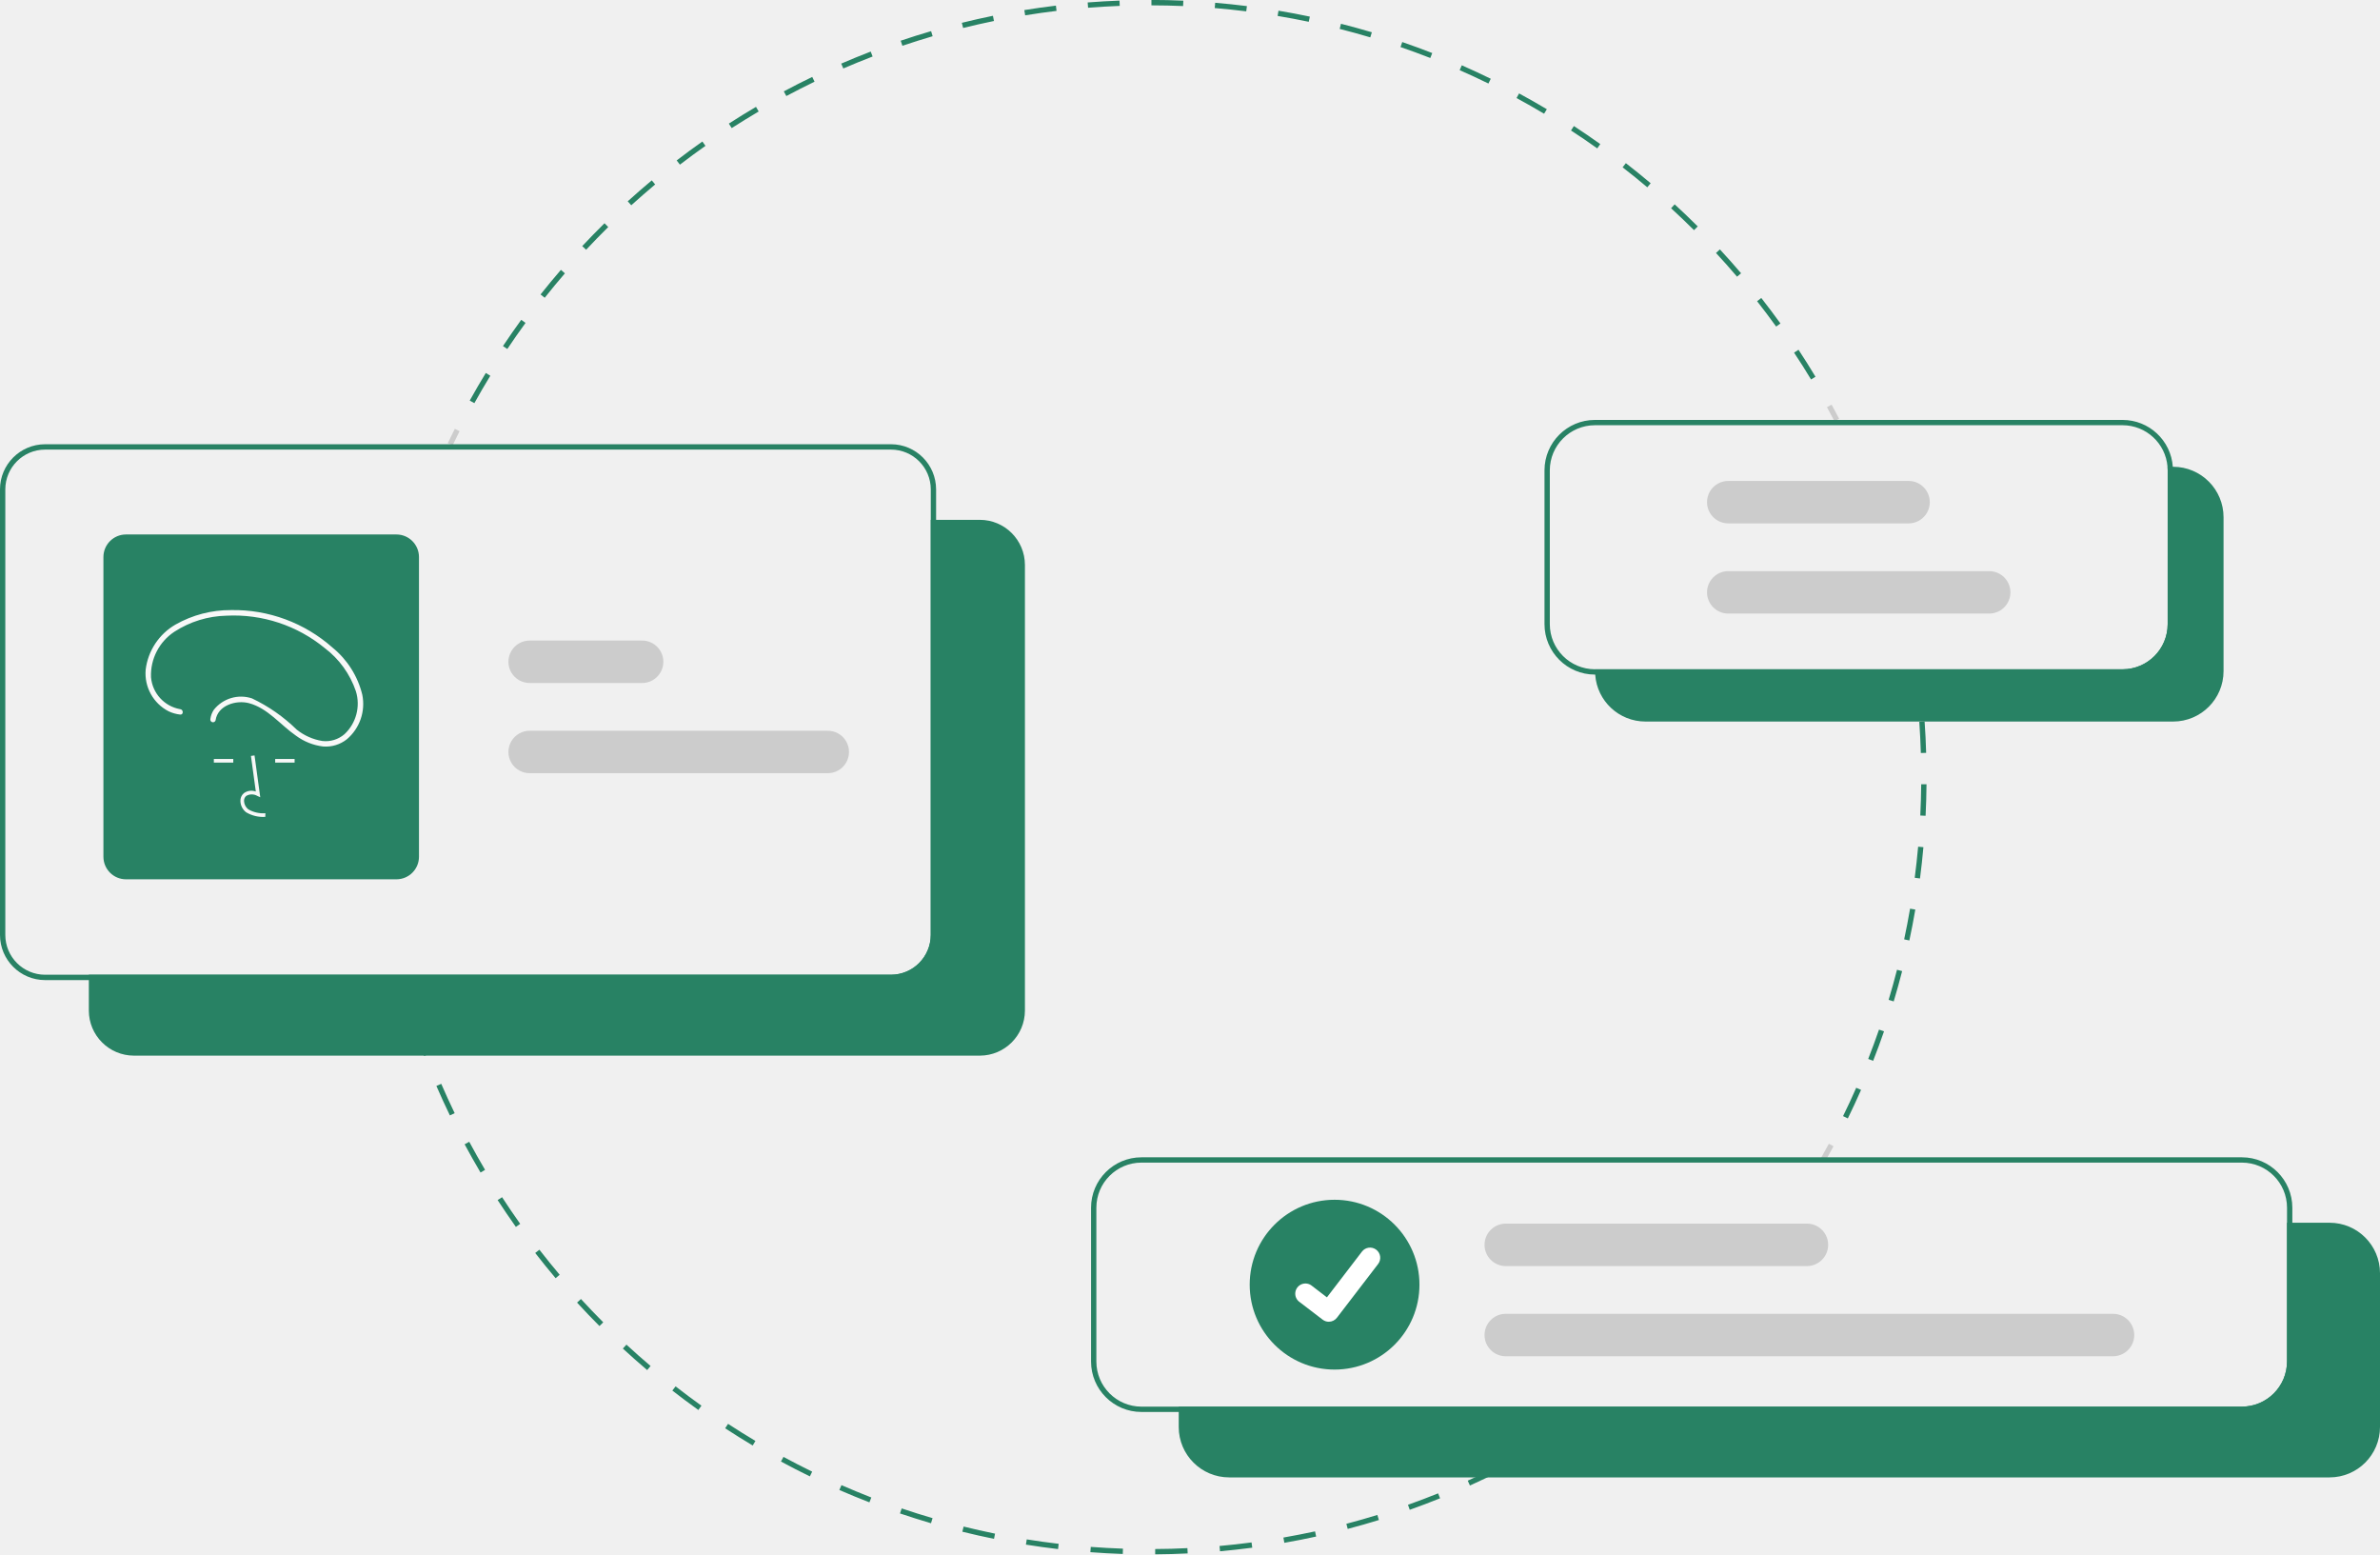
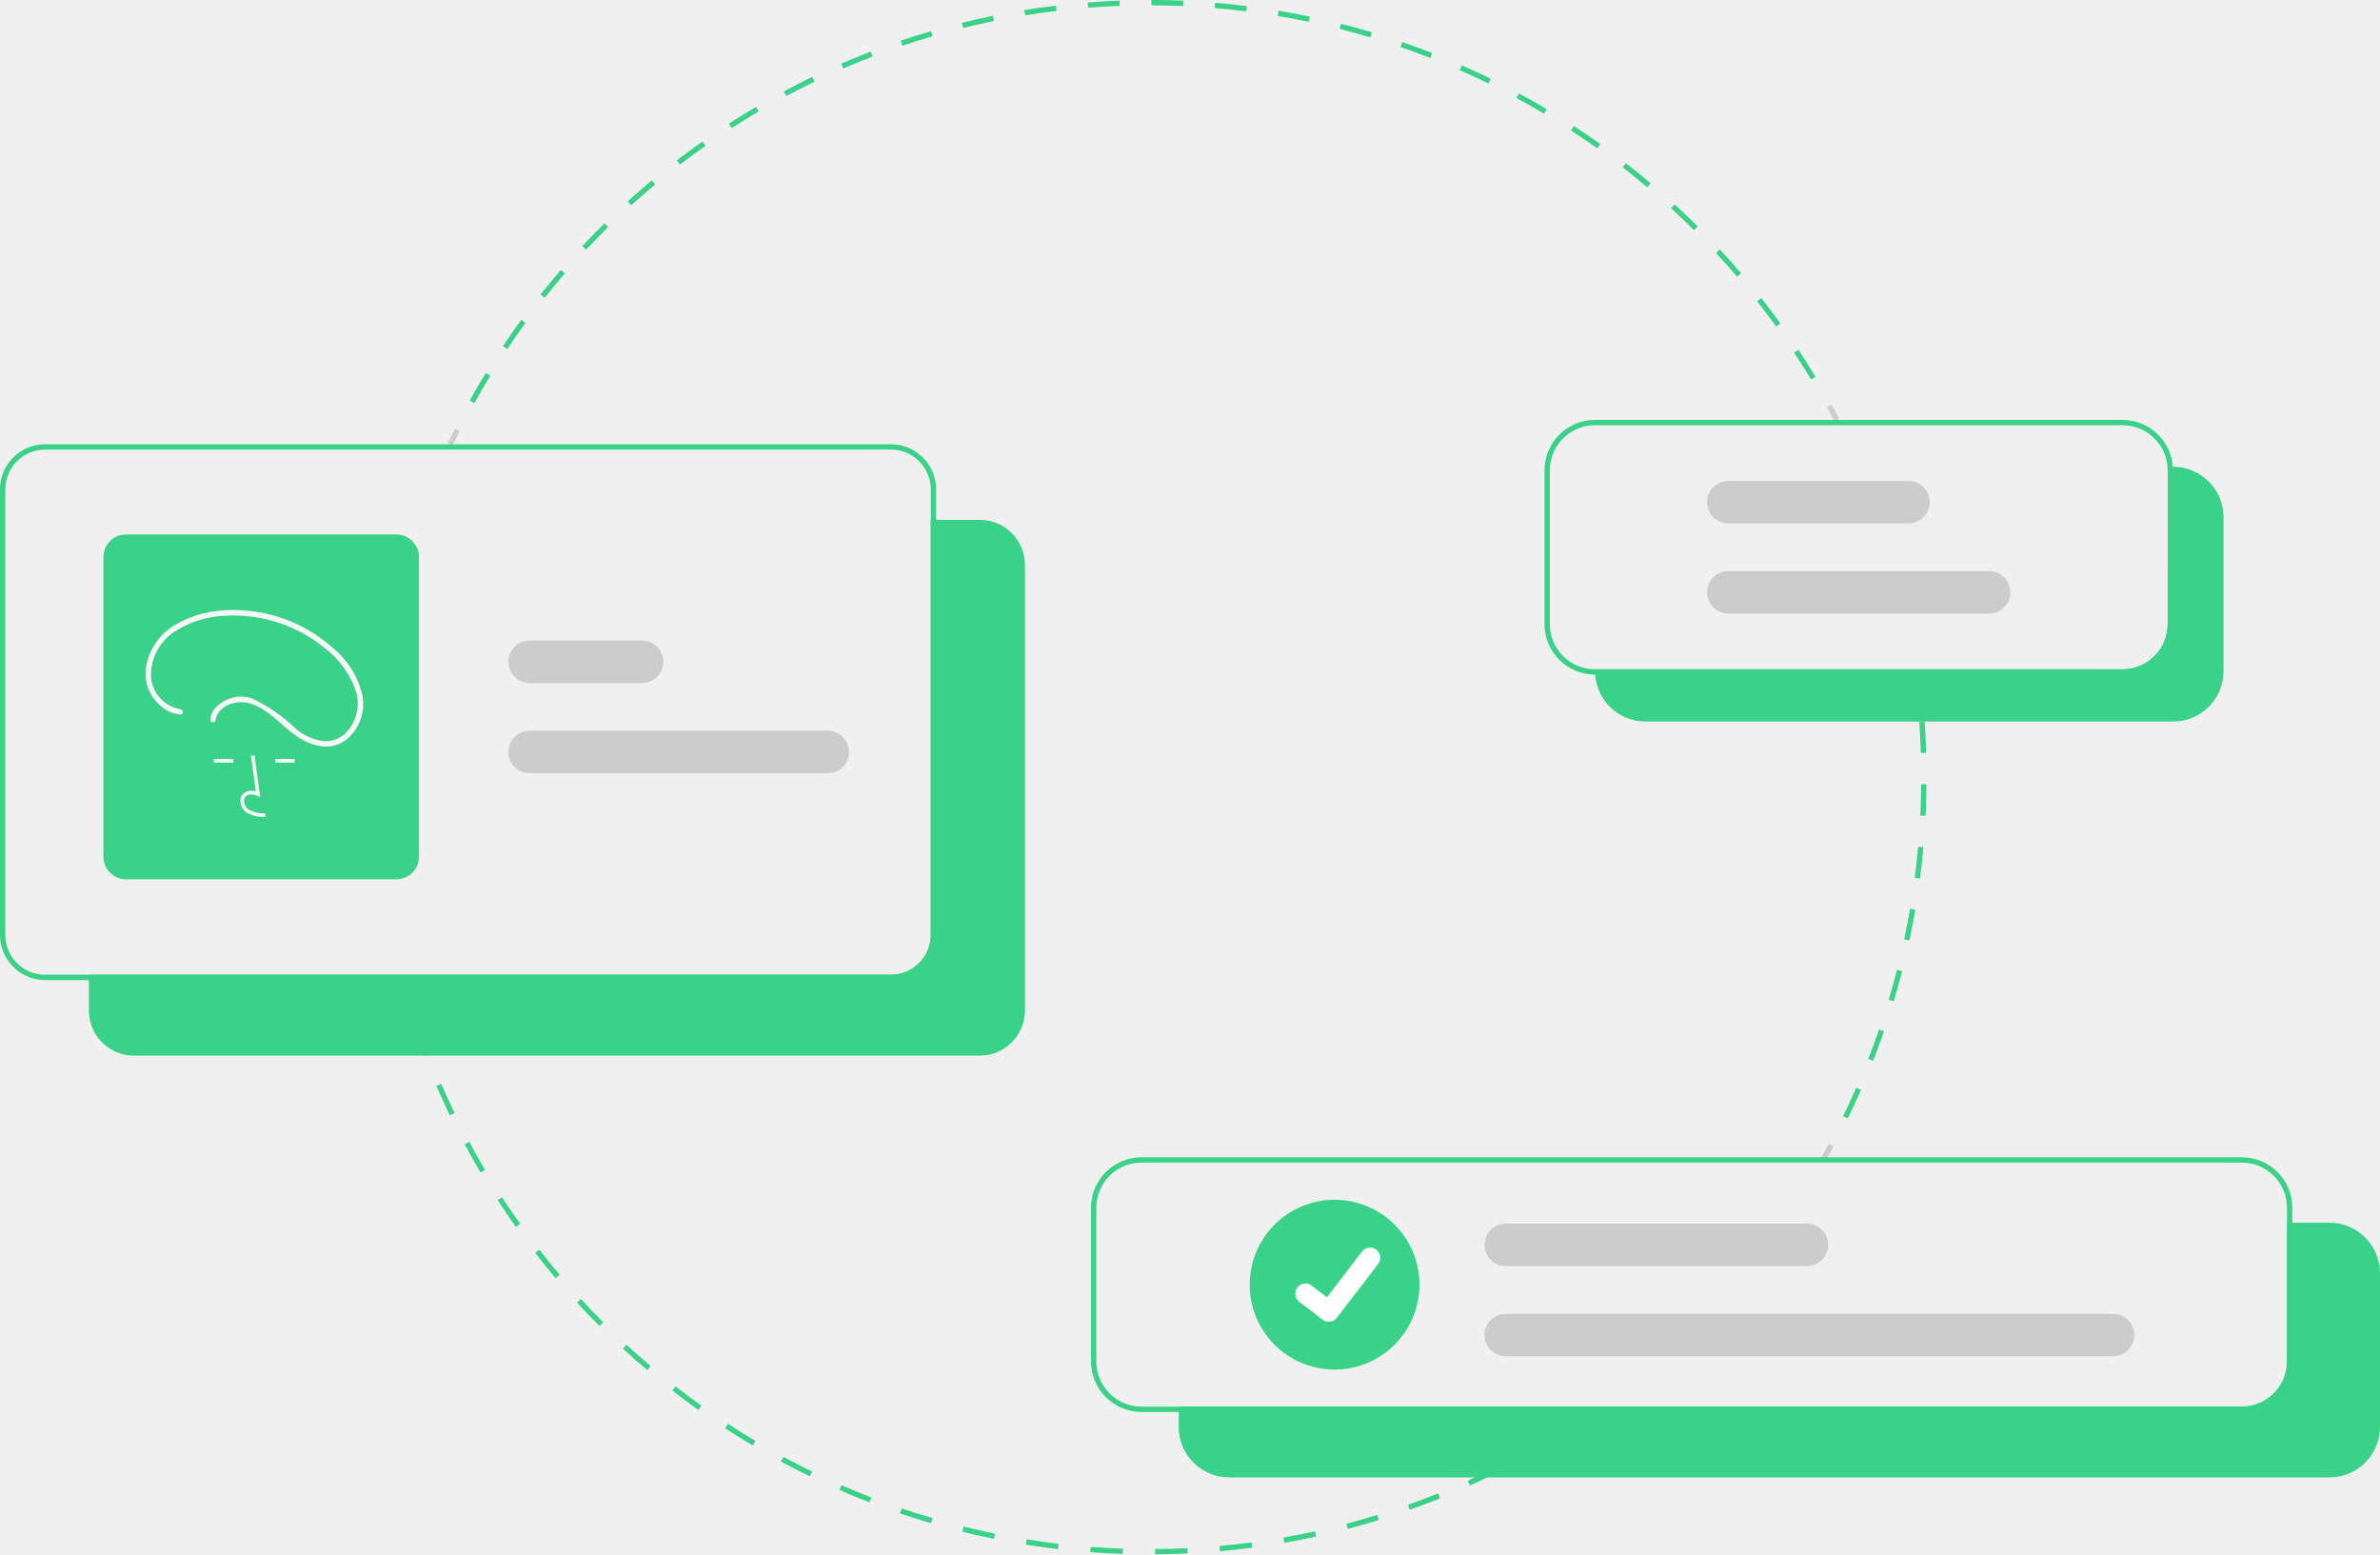
<svg xmlns="http://www.w3.org/2000/svg" width="154.209" height="100.685" viewBox="0 0 154.209 100.685">
  <path d="M747.309,689.009l-.192-.285q.426-.287.846-.582l.2.281Q747.738,688.72,747.309,689.009Z" transform="translate(-644.735 -596.881)" fill="#ccc" />
-   <path d="M355.1,577.324l0-.344c.695,0,1.4-.024,2.088-.058l.017.343C356.508,577.3,355.8,577.319,355.1,577.324ZM353,577.3c-.7-.024-1.4-.062-2.1-.115l.026-.343c.691.052,1.392.09,2.085.114Zm6.3-.175-.031-.342c.69-.062,1.388-.139,2.075-.23l.045.341c-.692.091-1.395.169-2.089.232Zm-10.493-.141c-.695-.081-1.4-.179-2.083-.289l.054-.339c.683.109,1.379.206,2.068.287Zm14.66-.409-.059-.338c.682-.119,1.371-.255,2.049-.4l.073.336c-.682.149-1.376.285-2.063.405Zm-18.811-.254c-.684-.139-1.374-.294-2.051-.462l.082-.334c.673.166,1.358.321,2.037.459Zm22.918-.643-.087-.332c.67-.176,1.345-.369,2.008-.573l.1.328c-.667.206-1.347.4-2.022.577Zm-27-.368c-.67-.2-1.346-.41-2.009-.634l.11-.326c.658.223,1.33.435,2,.63Zm31.02-.871-.115-.324c.653-.232,1.31-.481,1.952-.74l.128.319c-.647.261-1.308.512-1.966.745Zm-35.01-.482c-.652-.252-1.308-.522-1.948-.8l.137-.315c.636.277,1.286.545,1.934.8Zm38.909-1.091-.142-.313c.632-.286,1.266-.59,1.884-.9l.155.307c-.622.314-1.26.619-1.9.908Zm-42.768-.592c-.628-.306-1.258-.629-1.873-.961l.163-.3c.611.33,1.236.651,1.86.955Zm46.522-1.3-.168-.3c.605-.338,1.212-.693,1.8-1.056l.18.293C380.462,570.269,379.852,570.627,379.243,570.967Zm-50.225-.7c-.6-.357-1.2-.732-1.785-1.114l.188-.288c.581.38,1.178.752,1.773,1.106Zm-3.522-2.3c-.567-.406-1.135-.829-1.686-1.259l.211-.271c.547.427,1.111.847,1.674,1.25Zm-3.317-2.586c-.533-.452-1.063-.921-1.575-1.394l.233-.253c.509.47,1.035.935,1.564,1.384Zm-3.09-2.852c-.493-.494-.982-1.005-1.453-1.519l.253-.232c.468.51.954,1.018,1.444,1.509Zm-2.842-3.1c-.449-.533-.894-1.082-1.322-1.634l.272-.211c.425.548.867,1.094,1.313,1.623Zm-2.575-3.321c-.4-.569-.8-1.153-1.181-1.738l.288-.187c.377.581.772,1.161,1.173,1.726Zm-2.289-3.523c-.355-.6-.7-1.216-1.032-1.829l.3-.163c.327.61.672,1.221,1.025,1.817Zm-1.986-3.7c-.3-.627-.6-1.269-.875-1.909l.315-.137c.275.635.567,1.273.869,1.9Zm-1.669-3.851c-.25-.651-.49-1.316-.712-1.976l.326-.11c.221.656.459,1.316.707,1.962Z" transform="translate(-280.251 -476.638)" fill="#288264" />
+   <path d="M355.1,577.324l0-.344c.695,0,1.4-.024,2.088-.058l.017.343C356.508,577.3,355.8,577.319,355.1,577.324ZM353,577.3c-.7-.024-1.4-.062-2.1-.115l.026-.343c.691.052,1.392.09,2.085.114Zm6.3-.175-.031-.342c.69-.062,1.388-.139,2.075-.23l.045.341c-.692.091-1.395.169-2.089.232Zm-10.493-.141c-.695-.081-1.4-.179-2.083-.289l.054-.339c.683.109,1.379.206,2.068.287Zm14.66-.409-.059-.338c.682-.119,1.371-.255,2.049-.4l.073.336c-.682.149-1.376.285-2.063.405Zm-18.811-.254c-.684-.139-1.374-.294-2.051-.462l.082-.334c.673.166,1.358.321,2.037.459Zm22.918-.643-.087-.332c.67-.176,1.345-.369,2.008-.573l.1.328c-.667.206-1.347.4-2.022.577Zm-27-.368c-.67-.2-1.346-.41-2.009-.634l.11-.326c.658.223,1.33.435,2,.63Zm31.02-.871-.115-.324c.653-.232,1.31-.481,1.952-.74l.128.319c-.647.261-1.308.512-1.966.745Zm-35.01-.482c-.652-.252-1.308-.522-1.948-.8l.137-.315c.636.277,1.286.545,1.934.8Zm38.909-1.091-.142-.313c.632-.286,1.266-.59,1.884-.9l.155.307c-.622.314-1.26.619-1.9.908Zm-42.768-.592c-.628-.306-1.258-.629-1.873-.961l.163-.3c.611.33,1.236.651,1.86.955Zm46.522-1.3-.168-.3c.605-.338,1.212-.693,1.8-1.056l.18.293C380.462,570.269,379.852,570.627,379.243,570.967Zm-50.225-.7c-.6-.357-1.2-.732-1.785-1.114l.188-.288c.581.38,1.178.752,1.773,1.106Zm-3.522-2.3c-.567-.406-1.135-.829-1.686-1.259l.211-.271c.547.427,1.111.847,1.674,1.25Zm-3.317-2.586c-.533-.452-1.063-.921-1.575-1.394l.233-.253c.509.47,1.035.935,1.564,1.384Zm-3.09-2.852c-.493-.494-.982-1.005-1.453-1.519l.253-.232c.468.51.954,1.018,1.444,1.509Zm-2.842-3.1c-.449-.533-.894-1.082-1.322-1.634l.272-.211c.425.548.867,1.094,1.313,1.623Zm-2.575-3.321c-.4-.569-.8-1.153-1.181-1.738l.288-.187c.377.581.772,1.161,1.173,1.726Zm-2.289-3.523c-.355-.6-.7-1.216-1.032-1.829l.3-.163c.327.61.672,1.221,1.025,1.817Zm-1.986-3.7c-.3-.627-.6-1.269-.875-1.909l.315-.137c.275.635.567,1.273.869,1.9Zm-1.669-3.851c-.25-.651-.49-1.316-.712-1.976l.326-.11c.221.656.459,1.316.707,1.962Z" transform="translate(-280.251 -476.638)" fill="#3AD289" />
  <path d="M301.982,526.576q-.144-.5-.278-1l.332-.089q.133.5.276.99Z" transform="translate(-275.853 -462.178)" fill="#ccc" />
  <path d="M873.344,412.26q-.057-.511-.124-1.02l.341-.045q.068.512.125,1.027Z" transform="translate(-749.17 -367.52)" fill="#ccc" />
-   <path d="M846.578,454.7l-.309-.151c.3-.6.582-1.221.853-1.836l.315.138C847.164,453.47,846.875,454.091,846.578,454.7Zm1.641-3.73-.32-.125c.245-.625.481-1.264.7-1.9l.325.112c-.221.639-.458,1.283-.706,1.912Zm1.332-3.851-.329-.1c.194-.644.377-1.3.543-1.95l.333.086C849.931,445.808,849.747,446.468,849.552,447.117Zm1.014-3.948-.336-.072c.14-.657.269-1.326.383-1.988l.339.058C850.837,441.835,850.707,442.508,850.566,443.169Zm.689-4.017-.341-.044c.087-.665.161-1.342.221-2.013l.342.031C851.417,437.8,851.342,438.482,851.255,439.152Zm.363-4.06-.343-.017c.033-.67.052-1.351.059-2.024l.344,0c-.006.678-.026,1.363-.059,2.038Zm-.307-4.066c-.021-.672-.055-1.352-.1-2.021l.343-.024c.048.674.083,1.359.1,2.035Z" transform="translate(-726.851 -382.25)" fill="#288264" />
+   <path d="M846.578,454.7l-.309-.151c.3-.6.582-1.221.853-1.836l.315.138C847.164,453.47,846.875,454.091,846.578,454.7Zm1.641-3.73-.32-.125c.245-.625.481-1.264.7-1.9l.325.112c-.221.639-.458,1.283-.706,1.912Zm1.332-3.851-.329-.1c.194-.644.377-1.3.543-1.95l.333.086C849.931,445.808,849.747,446.468,849.552,447.117Zm1.014-3.948-.336-.072c.14-.657.269-1.326.383-1.988l.339.058C850.837,441.835,850.707,442.508,850.566,443.169Zm.689-4.017-.341-.044c.087-.665.161-1.342.221-2.013l.342.031C851.417,437.8,851.342,438.482,851.255,439.152Zm.363-4.06-.343-.017c.033-.67.052-1.351.059-2.024l.344,0c-.006.678-.026,1.363-.059,2.038Zm-.307-4.066c-.021-.672-.055-1.352-.1-2.021l.343-.024c.048.674.083,1.359.1,2.035Z" transform="translate(-726.851 -382.25)" fill="#3AD289" />
  <path d="M838.3,589.291l-.3-.17q.253-.446.5-.9l.3.163Q838.551,588.842,838.3,589.291Z" transform="translate(-720 -514.131)" fill="#ccc" />
  <path d="M320.428,319.742l-.31-.148q.223-.467.455-.929l.307.154Q320.649,319.278,320.428,319.742Z" transform="translate(-291.103 -290.888)" fill="#ccc" />
-   <path d="M328.688,183.119l-.3-.167c.333-.6.683-1.2,1.041-1.787l.293.179C329.366,181.926,329.019,182.523,328.688,183.119Zm86.609-1.534c-.351-.583-.719-1.167-1.1-1.736l.287-.189c.378.573.749,1.161,1.1,1.748Zm-84.47-1.973-.286-.191c.381-.571.78-1.142,1.184-1.7l.278.2c-.4.551-.8,1.118-1.176,1.685Zm82.209-1.454c-.4-.553-.813-1.105-1.234-1.641l.27-.212c.423.54.841,1.1,1.242,1.652Zm-79.79-1.866-.269-.214c.427-.538.87-1.074,1.318-1.593l.26.225c-.445.516-.885,1.048-1.309,1.583Zm77.256-1.365c-.442-.519-.9-1.036-1.364-1.535l.252-.233c.466.5.927,1.023,1.373,1.546Zm-74.574-1.746-.251-.235c.469-.5.954-1,1.444-1.48l.241.245C336.877,172.191,336.394,172.686,335.929,173.183Zm71.785-1.268c-.483-.481-.982-.958-1.485-1.419l.232-.253c.506.464,1.009.945,1.495,1.429ZM338.855,170.3l-.231-.255c.508-.461,1.033-.917,1.559-1.357l.22.264C339.881,169.391,339.36,169.844,338.855,170.3Zm65.832-1.163c-.521-.44-1.058-.875-1.6-1.293l.211-.271c.542.421,1.082.859,1.607,1.3Zm-62.681-1.469-.209-.272c.544-.418,1.1-.83,1.665-1.225l.2.281c-.557.393-1.114.8-1.654,1.217Zm59.437-1.052c-.555-.4-1.126-.786-1.7-1.159l.188-.288c.575.375,1.149.768,1.708,1.167ZM345.362,165.3l-.186-.289c.576-.372,1.168-.737,1.759-1.085l.174.3C346.522,164.573,345.934,164.936,345.362,165.3ZM398,164.371c-.585-.349-1.186-.691-1.786-1.016l.164-.3c.6.327,1.209.671,1.8,1.023ZM348.9,163.223l-.162-.3c.605-.324,1.225-.639,1.842-.936l.149.309c-.613.3-1.228.609-1.829.93Zm45.493-.809c-.614-.3-1.241-.592-1.864-.865l.138-.315c.627.276,1.259.569,1.877.871Zm-41.8-.974-.136-.315c.629-.272,1.272-.535,1.912-.781l.123.321C353.858,160.908,353.219,161.169,352.594,161.439Zm38.034-.679c-.635-.248-1.285-.487-1.93-.709l.112-.325c.65.223,1.3.464,1.943.713Zm-34.206-.794-.11-.326c.65-.22,1.313-.428,1.97-.62l.1.33c-.652.191-1.31.4-1.956.616Zm30.317-.543c-.654-.195-1.321-.379-1.983-.547l.084-.333c.666.169,1.338.354,2,.55Zm-26.382-.608-.083-.334c.666-.165,1.343-.318,2.013-.455l.069.337c-.666.136-1.338.288-2,.452Zm22.395-.4c-.665-.14-1.344-.267-2.018-.38l.057-.339c.679.113,1.362.242,2.032.383Zm-18.375-.42-.055-.339c.677-.11,1.366-.207,2.047-.288l.041.341c-.677.081-1.361.178-2.033.287Zm14.325-.257c-.675-.084-1.362-.156-2.042-.213l.029-.342c.685.057,1.377.129,2.056.215Zm-10.248-.233-.027-.343c.684-.054,1.378-.094,2.064-.12l.013.343c-.681.026-1.371.066-2.05.12Zm6.157-.11c-.68-.029-1.371-.045-2.053-.046V157c.686,0,1.382.017,2.067.047Z" transform="translate(-297.952 -157.004)" fill="#288264" />
+   <path d="M328.688,183.119l-.3-.167c.333-.6.683-1.2,1.041-1.787l.293.179C329.366,181.926,329.019,182.523,328.688,183.119Zm86.609-1.534c-.351-.583-.719-1.167-1.1-1.736l.287-.189c.378.573.749,1.161,1.1,1.748Zm-84.47-1.973-.286-.191c.381-.571.78-1.142,1.184-1.7l.278.2c-.4.551-.8,1.118-1.176,1.685Zm82.209-1.454c-.4-.553-.813-1.105-1.234-1.641l.27-.212c.423.54.841,1.1,1.242,1.652Zm-79.79-1.866-.269-.214c.427-.538.87-1.074,1.318-1.593l.26.225c-.445.516-.885,1.048-1.309,1.583Zm77.256-1.365c-.442-.519-.9-1.036-1.364-1.535l.252-.233c.466.5.927,1.023,1.373,1.546Zm-74.574-1.746-.251-.235c.469-.5.954-1,1.444-1.48l.241.245C336.877,172.191,336.394,172.686,335.929,173.183Zm71.785-1.268c-.483-.481-.982-.958-1.485-1.419l.232-.253c.506.464,1.009.945,1.495,1.429ZM338.855,170.3l-.231-.255c.508-.461,1.033-.917,1.559-1.357l.22.264C339.881,169.391,339.36,169.844,338.855,170.3Zm65.832-1.163c-.521-.44-1.058-.875-1.6-1.293l.211-.271c.542.421,1.082.859,1.607,1.3Zm-62.681-1.469-.209-.272c.544-.418,1.1-.83,1.665-1.225l.2.281c-.557.393-1.114.8-1.654,1.217Zm59.437-1.052c-.555-.4-1.126-.786-1.7-1.159l.188-.288c.575.375,1.149.768,1.708,1.167ZM345.362,165.3l-.186-.289c.576-.372,1.168-.737,1.759-1.085l.174.3C346.522,164.573,345.934,164.936,345.362,165.3ZM398,164.371c-.585-.349-1.186-.691-1.786-1.016l.164-.3c.6.327,1.209.671,1.8,1.023ZM348.9,163.223l-.162-.3c.605-.324,1.225-.639,1.842-.936l.149.309c-.613.3-1.228.609-1.829.93Zm45.493-.809c-.614-.3-1.241-.592-1.864-.865l.138-.315c.627.276,1.259.569,1.877.871Zm-41.8-.974-.136-.315c.629-.272,1.272-.535,1.912-.781l.123.321C353.858,160.908,353.219,161.169,352.594,161.439Zm38.034-.679c-.635-.248-1.285-.487-1.93-.709l.112-.325c.65.223,1.3.464,1.943.713Zm-34.206-.794-.11-.326c.65-.22,1.313-.428,1.97-.62l.1.33c-.652.191-1.31.4-1.956.616Zm30.317-.543c-.654-.195-1.321-.379-1.983-.547l.084-.333c.666.169,1.338.354,2,.55Zm-26.382-.608-.083-.334c.666-.165,1.343-.318,2.013-.455l.069.337c-.666.136-1.338.288-2,.452Zm22.395-.4c-.665-.14-1.344-.267-2.018-.38l.057-.339c.679.113,1.362.242,2.032.383Zm-18.375-.42-.055-.339c.677-.11,1.366-.207,2.047-.288l.041.341c-.677.081-1.361.178-2.033.287Zm14.325-.257c-.675-.084-1.362-.156-2.042-.213l.029-.342c.685.057,1.377.129,2.056.215Zm-10.248-.233-.027-.343c.684-.054,1.378-.094,2.064-.12l.013.343c-.681.026-1.371.066-2.05.12Zm6.157-.11c-.68-.029-1.371-.045-2.053-.046V157c.686,0,1.382.017,2.067.047Z" transform="translate(-297.952 -157.004)" fill="#3AD289" />
  <path d="M840.686,310.625q-.237-.456-.484-.906l.3-.165q.248.453.487.912Z" transform="translate(-721.826 -283.343)" fill="#ccc" />
-   <path d="M242.482,353H239.3v26.89a2.581,2.581,0,0,1-2.577,2.577H184.75v2.32a2.925,2.925,0,0,0,2.921,2.921h54.811a2.925,2.925,0,0,0,2.921-2.921V355.924A2.925,2.925,0,0,0,242.482,353Z" transform="translate(-178.994 -319.326)" fill="#288264" />
-   <path d="M208.982,324.5H154.171a2.925,2.925,0,0,0-2.921,2.921V356.29a2.925,2.925,0,0,0,2.921,2.921h54.811a2.925,2.925,0,0,0,2.921-2.921V327.424A2.925,2.925,0,0,0,208.982,324.5Zm2.577,31.787a2.581,2.581,0,0,1-2.577,2.577H154.171a2.58,2.58,0,0,1-2.577-2.577V327.424a2.58,2.58,0,0,1,2.577-2.577h54.811a2.58,2.58,0,0,1,2.577,2.577Z" transform="translate(-151.25 -295.723)" fill="#288264" />
+   <path d="M242.482,353H239.3v26.89a2.581,2.581,0,0,1-2.577,2.577H184.75v2.32a2.925,2.925,0,0,0,2.921,2.921h54.811a2.925,2.925,0,0,0,2.921-2.921V355.924A2.925,2.925,0,0,0,242.482,353Z" transform="translate(-178.994 -319.326)" fill="#3AD289" />
+   <path d="M208.982,324.5H154.171a2.925,2.925,0,0,0-2.921,2.921V356.29a2.925,2.925,0,0,0,2.921,2.921h54.811a2.925,2.925,0,0,0,2.921-2.921V327.424A2.925,2.925,0,0,0,208.982,324.5Zm2.577,31.787a2.581,2.581,0,0,1-2.577,2.577H154.171a2.58,2.58,0,0,1-2.577-2.577V327.424a2.58,2.58,0,0,1,2.577-2.577h54.811a2.58,2.58,0,0,1,2.577,2.577Z" transform="translate(-151.25 -295.723)" fill="#3AD289" />
  <path d="M363.809,435.252H344.566a1.375,1.375,0,1,1,0-2.749h19.244a1.375,1.375,0,1,1,0,2.749Z" transform="translate(-310.212 -385.167)" fill="#ccc" />
  <path d="M351.782,401.252h-7.216a1.375,1.375,0,1,1,0-2.749h7.216a1.375,1.375,0,1,1,0,2.749Z" transform="translate(-310.212 -357.009)" fill="#ccc" />
-   <path d="M209.236,380.84H191.71a1.462,1.462,0,0,1-1.46-1.46V359.963a1.462,1.462,0,0,1,1.46-1.46h17.526a1.462,1.462,0,0,1,1.46,1.46v19.416A1.462,1.462,0,0,1,209.236,380.84Z" transform="translate(-183.549 -323.881)" fill="#288264" />
+   <path d="M209.236,380.84H191.71a1.462,1.462,0,0,1-1.46-1.46V359.963a1.462,1.462,0,0,1,1.46-1.46h17.526a1.462,1.462,0,0,1,1.46,1.46v19.416A1.462,1.462,0,0,1,209.236,380.84Z" transform="translate(-183.549 -323.881)" fill="#3AD289" />
  <path d="M243.518,445.786a2.151,2.151,0,0,1-1.238-.295.951.951,0,0,1-.374-.71.639.639,0,0,1,.217-.525.825.825,0,0,1,.781-.112l-.315-2.306.232-.032.371,2.71-.193-.089a.708.708,0,0,0-.723.006.411.411,0,0,0-.135.338.719.719,0,0,0,.278.529,1.933,1.933,0,0,0,1.106.25Z" transform="translate(-226.329 -392.871)" fill="#f8f8f8" />
  <rect width="1.259" height="0.234" transform="translate(13.856 49.165)" fill="#f8f8f8" />
  <rect width="1.259" height="0.234" transform="translate(17.83 49.165)" fill="#f8f8f8" />
  <path d="M208.34,393.426a2.3,2.3,0,0,1-1.885-2.073,3.37,3.37,0,0,1,1.517-2.944,6.477,6.477,0,0,1,3.381-1.039,9.293,9.293,0,0,1,6.352,2.094,5.86,5.86,0,0,1,2.025,2.8,2.714,2.714,0,0,1-.739,2.783,1.867,1.867,0,0,1-1.433.441,3.561,3.561,0,0,1-1.668-.742A10.711,10.711,0,0,0,213,392.729a2.25,2.25,0,0,0-2.474.737,1.4,1.4,0,0,0-.224.587.182.182,0,0,0,.122.216.176.176,0,0,0,.216-.122c.136-.969,1.328-1.33,2.164-1.109,1.219.323,2.037,1.41,3.037,2.1a3.691,3.691,0,0,0,1.769.706,2.2,2.2,0,0,0,1.543-.474,3,3,0,0,0,.992-2.88,5.652,5.652,0,0,0-1.926-3.049,9.636,9.636,0,0,0-6.585-2.433,7.2,7.2,0,0,0-3.59.937,3.92,3.92,0,0,0-1.935,2.926,2.762,2.762,0,0,0,1.489,2.694,2.331,2.331,0,0,0,.747.211c.224.026.222-.325,0-.351Z" transform="translate(-196.671 -347.488)" fill="#f8f8f8" />
-   <path d="M670.32,618h-2.76v8.99a2.925,2.925,0,0,1-2.921,2.921H595.75v1.32a3.268,3.268,0,0,0,3.265,3.265H670.32a3.268,3.268,0,0,0,3.265-3.265v-9.966A3.268,3.268,0,0,0,670.32,618Z" transform="translate(-519.376 -538.794)" fill="#288264" />
-   <path d="M637.26,593.323H565.954a3.267,3.267,0,0,0-3.265,3.265v9.966a3.267,3.267,0,0,0,3.265,3.265H637.26a3.268,3.268,0,0,0,3.265-3.265v-9.966A3.268,3.268,0,0,0,637.26,593.323Zm2.921,13.23a2.925,2.925,0,0,1-2.921,2.921H565.954a2.925,2.925,0,0,1-2.921-2.921v-9.966a2.925,2.925,0,0,1,2.921-2.921H637.26a2.925,2.925,0,0,1,2.921,2.921Z" transform="translate(-491.996 -518.355)" fill="#288264" />
-   <path d="M628.019,609.326a5.5,5.5,0,1,0,5.5,5.5A5.5,5.5,0,0,0,628.019,609.326Z" transform="translate(-541.547 -531.608)" fill="#288264" />
+   <path d="M670.32,618h-2.76v8.99a2.925,2.925,0,0,1-2.921,2.921H595.75v1.32a3.268,3.268,0,0,0,3.265,3.265H670.32a3.268,3.268,0,0,0,3.265-3.265v-9.966A3.268,3.268,0,0,0,670.32,618Z" transform="translate(-519.376 -538.794)" fill="#3AD289" />
+   <path d="M637.26,593.323H565.954a3.267,3.267,0,0,0-3.265,3.265v9.966a3.267,3.267,0,0,0,3.265,3.265H637.26a3.268,3.268,0,0,0,3.265-3.265v-9.966A3.268,3.268,0,0,0,637.26,593.323Zm2.921,13.23a2.925,2.925,0,0,1-2.921,2.921H565.954a2.925,2.925,0,0,1-2.921-2.921v-9.966a2.925,2.925,0,0,1,2.921-2.921H637.26a2.925,2.925,0,0,1,2.921,2.921Z" transform="translate(-491.996 -518.355)" fill="#3AD289" />
+   <path d="M628.019,609.326a5.5,5.5,0,1,0,5.5,5.5A5.5,5.5,0,0,0,628.019,609.326Z" transform="translate(-541.547 -531.608)" fill="#3AD289" />
  <path d="M751.581,655.075H712.234a1.375,1.375,0,0,1,0-2.749h39.347a1.375,1.375,0,1,1,0,2.749Z" transform="translate(-614.707 -567.22)" fill="#ccc" />
  <path d="M731.822,621.075H712.234a1.375,1.375,0,0,1,0-2.749h19.588a1.375,1.375,0,0,1,0,2.749Z" transform="translate(-614.707 -539.062)" fill="#ccc" />
  <path d="M642.02,632.167a.654.654,0,0,1-.394-.131l-.007-.005-1.484-1.135a.66.66,0,1,1,.8-1.047l.961.737,2.271-2.964a.659.659,0,0,1,.924-.122h0l-.014.02.015-.02a.66.66,0,0,1,.122.925l-2.672,3.484a.66.66,0,0,1-.525.257Z" transform="translate(-555.92 -546.547)" fill="#fff" />
-   <path d="M790.207,333h-.364q.01.111.01.227V343.2a2.925,2.925,0,0,1-2.921,2.921H752.75v.117c0,.076,0,.151.009.227a3.265,3.265,0,0,0,3.256,3.038h34.192a3.268,3.268,0,0,0,3.265-3.265v-9.966A3.268,3.268,0,0,0,790.207,333Z" transform="translate(-649.4 -302.763)" fill="#288264" />
-   <path d="M774.4,318.361a3.265,3.265,0,0,0-3.256-3.038H736.954a3.268,3.268,0,0,0-3.265,3.265v9.966a3.267,3.267,0,0,0,3.265,3.265h34.192a3.268,3.268,0,0,0,3.265-3.265v-9.966C774.411,318.512,774.408,318.436,774.4,318.361Zm-.335,10.192a2.925,2.925,0,0,1-2.921,2.921H736.954a2.925,2.925,0,0,1-2.921-2.921v-9.966a2.925,2.925,0,0,1,2.921-2.921h34.192a2.924,2.924,0,0,1,2.911,2.694q.01.111.01.227Z" transform="translate(-633.615 -288.121)" fill="#288264" />
+   <path d="M790.207,333h-.364q.01.111.01.227V343.2a2.925,2.925,0,0,1-2.921,2.921H752.75v.117c0,.076,0,.151.009.227a3.265,3.265,0,0,0,3.256,3.038h34.192a3.268,3.268,0,0,0,3.265-3.265v-9.966A3.268,3.268,0,0,0,790.207,333Z" transform="translate(-649.4 -302.763)" fill="#3AD289" />
+   <path d="M774.4,318.361a3.265,3.265,0,0,0-3.256-3.038H736.954a3.268,3.268,0,0,0-3.265,3.265v9.966a3.267,3.267,0,0,0,3.265,3.265h34.192a3.268,3.268,0,0,0,3.265-3.265v-9.966C774.411,318.512,774.408,318.436,774.4,318.361Zm-.335,10.192a2.925,2.925,0,0,1-2.921,2.921H736.954a2.925,2.925,0,0,1-2.921-2.921v-9.966a2.925,2.925,0,0,1,2.921-2.921h34.192a2.924,2.924,0,0,1,2.911,2.694q.01.111.01.227Z" transform="translate(-633.615 -288.121)" fill="#3AD289" />
  <path d="M813.4,375.075H796.565a1.375,1.375,0,1,1,0-2.749H813.4a1.375,1.375,0,1,1,0,2.749Z" transform="translate(-684.549 -335.329)" fill="#ccc" />
  <path d="M808.249,341.075H796.565a1.375,1.375,0,1,1,0-2.749h11.684a1.375,1.375,0,0,1,0,2.749Z" transform="translate(-684.549 -307.171)" fill="#ccc" />
</svg>
